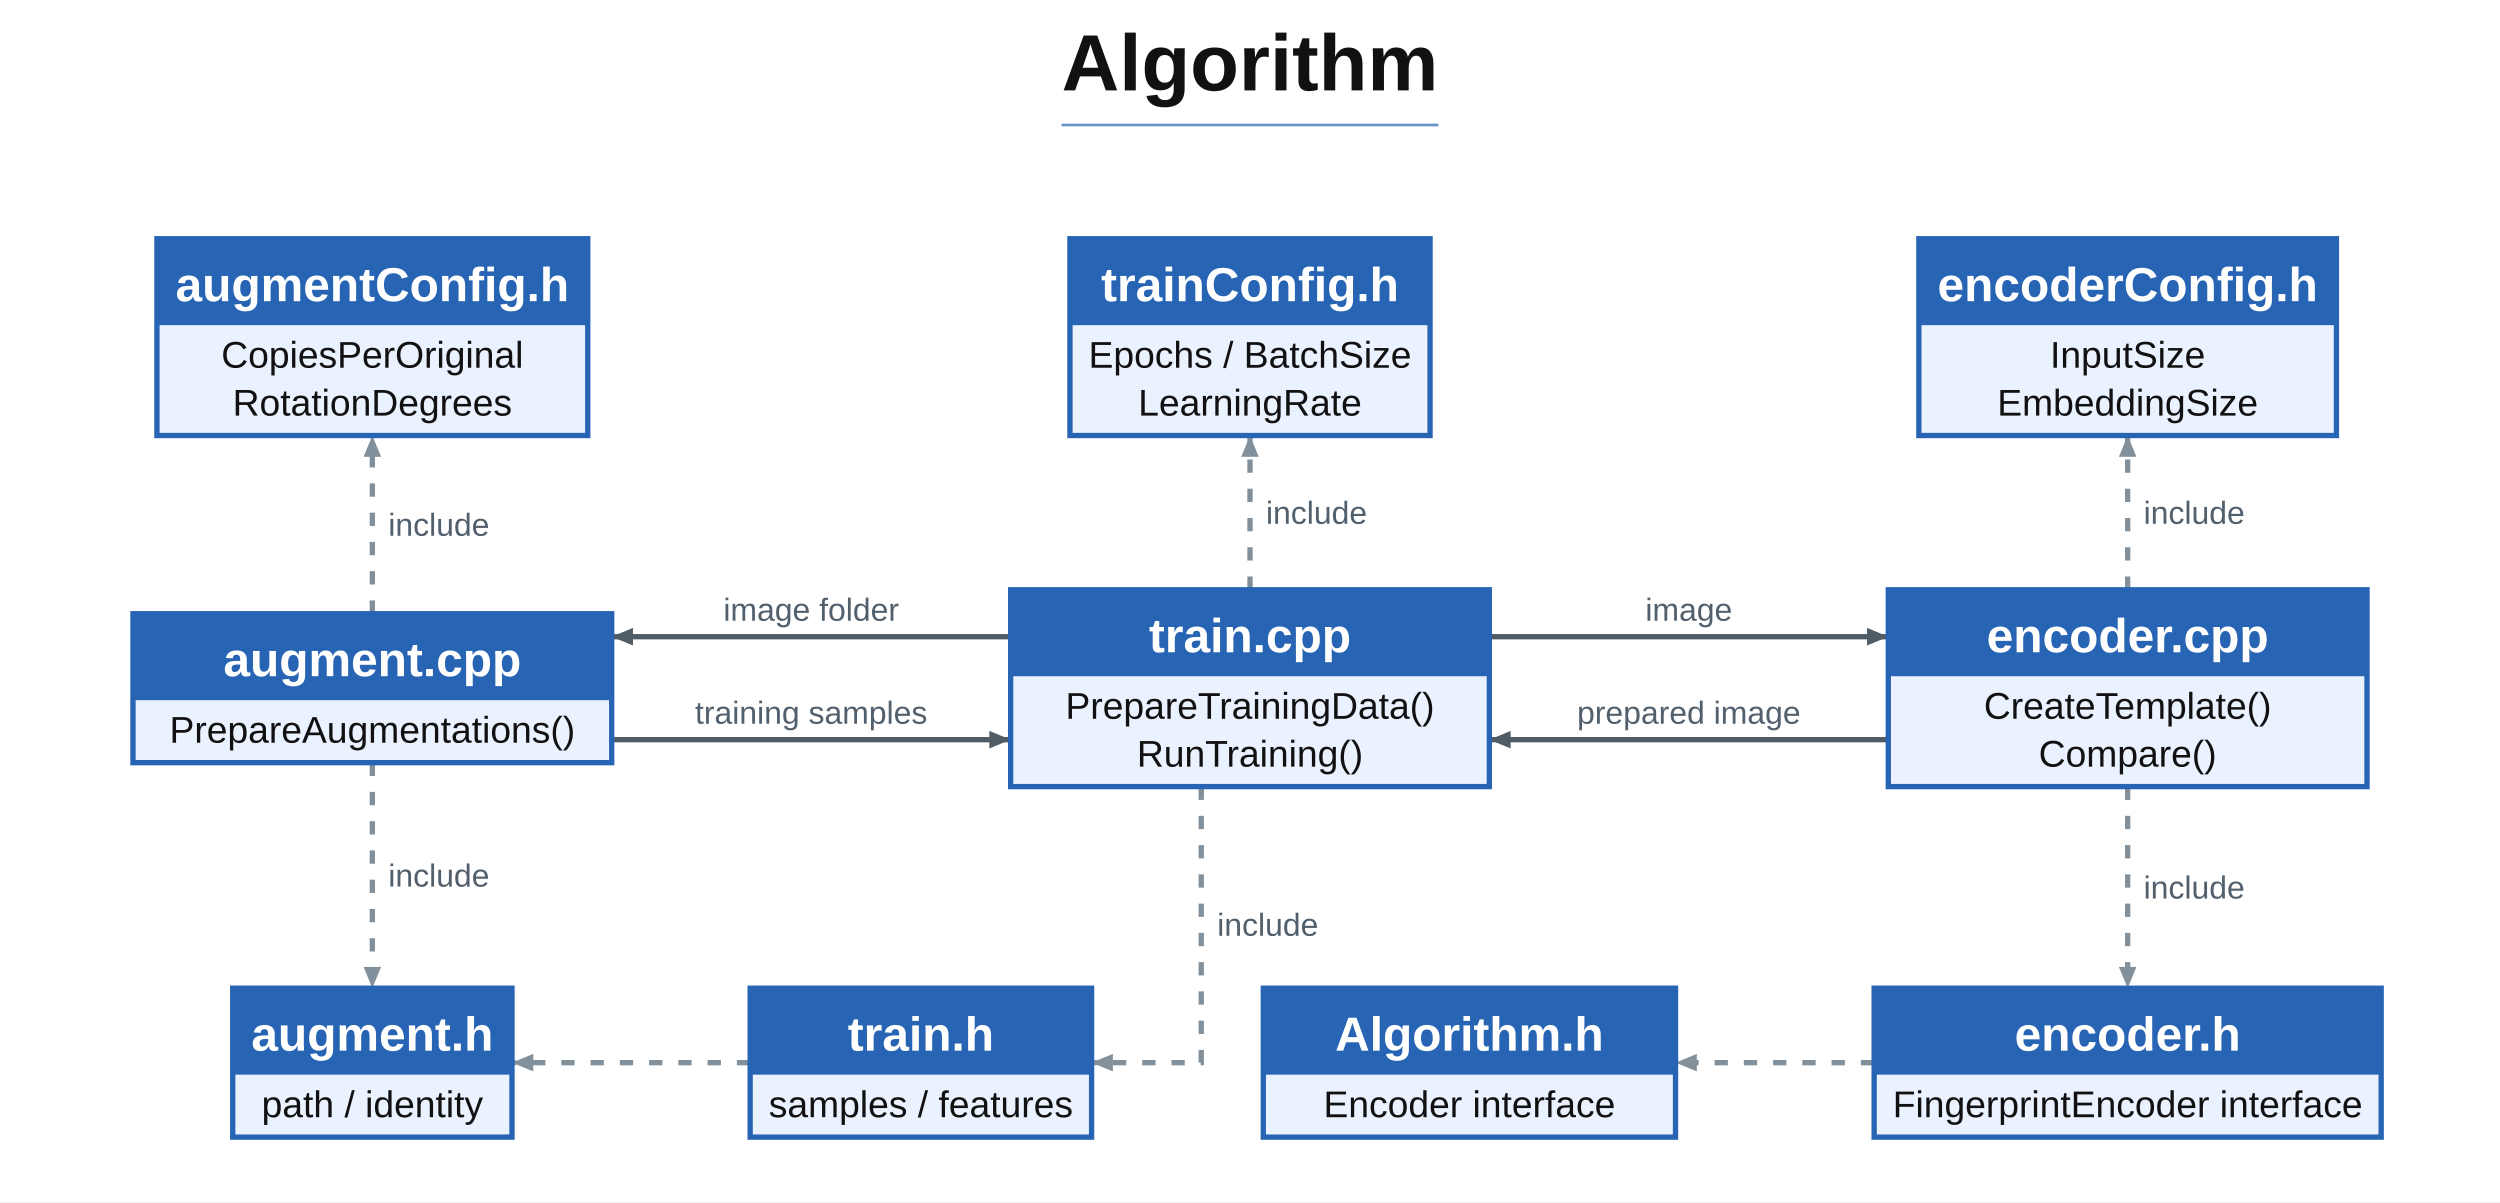
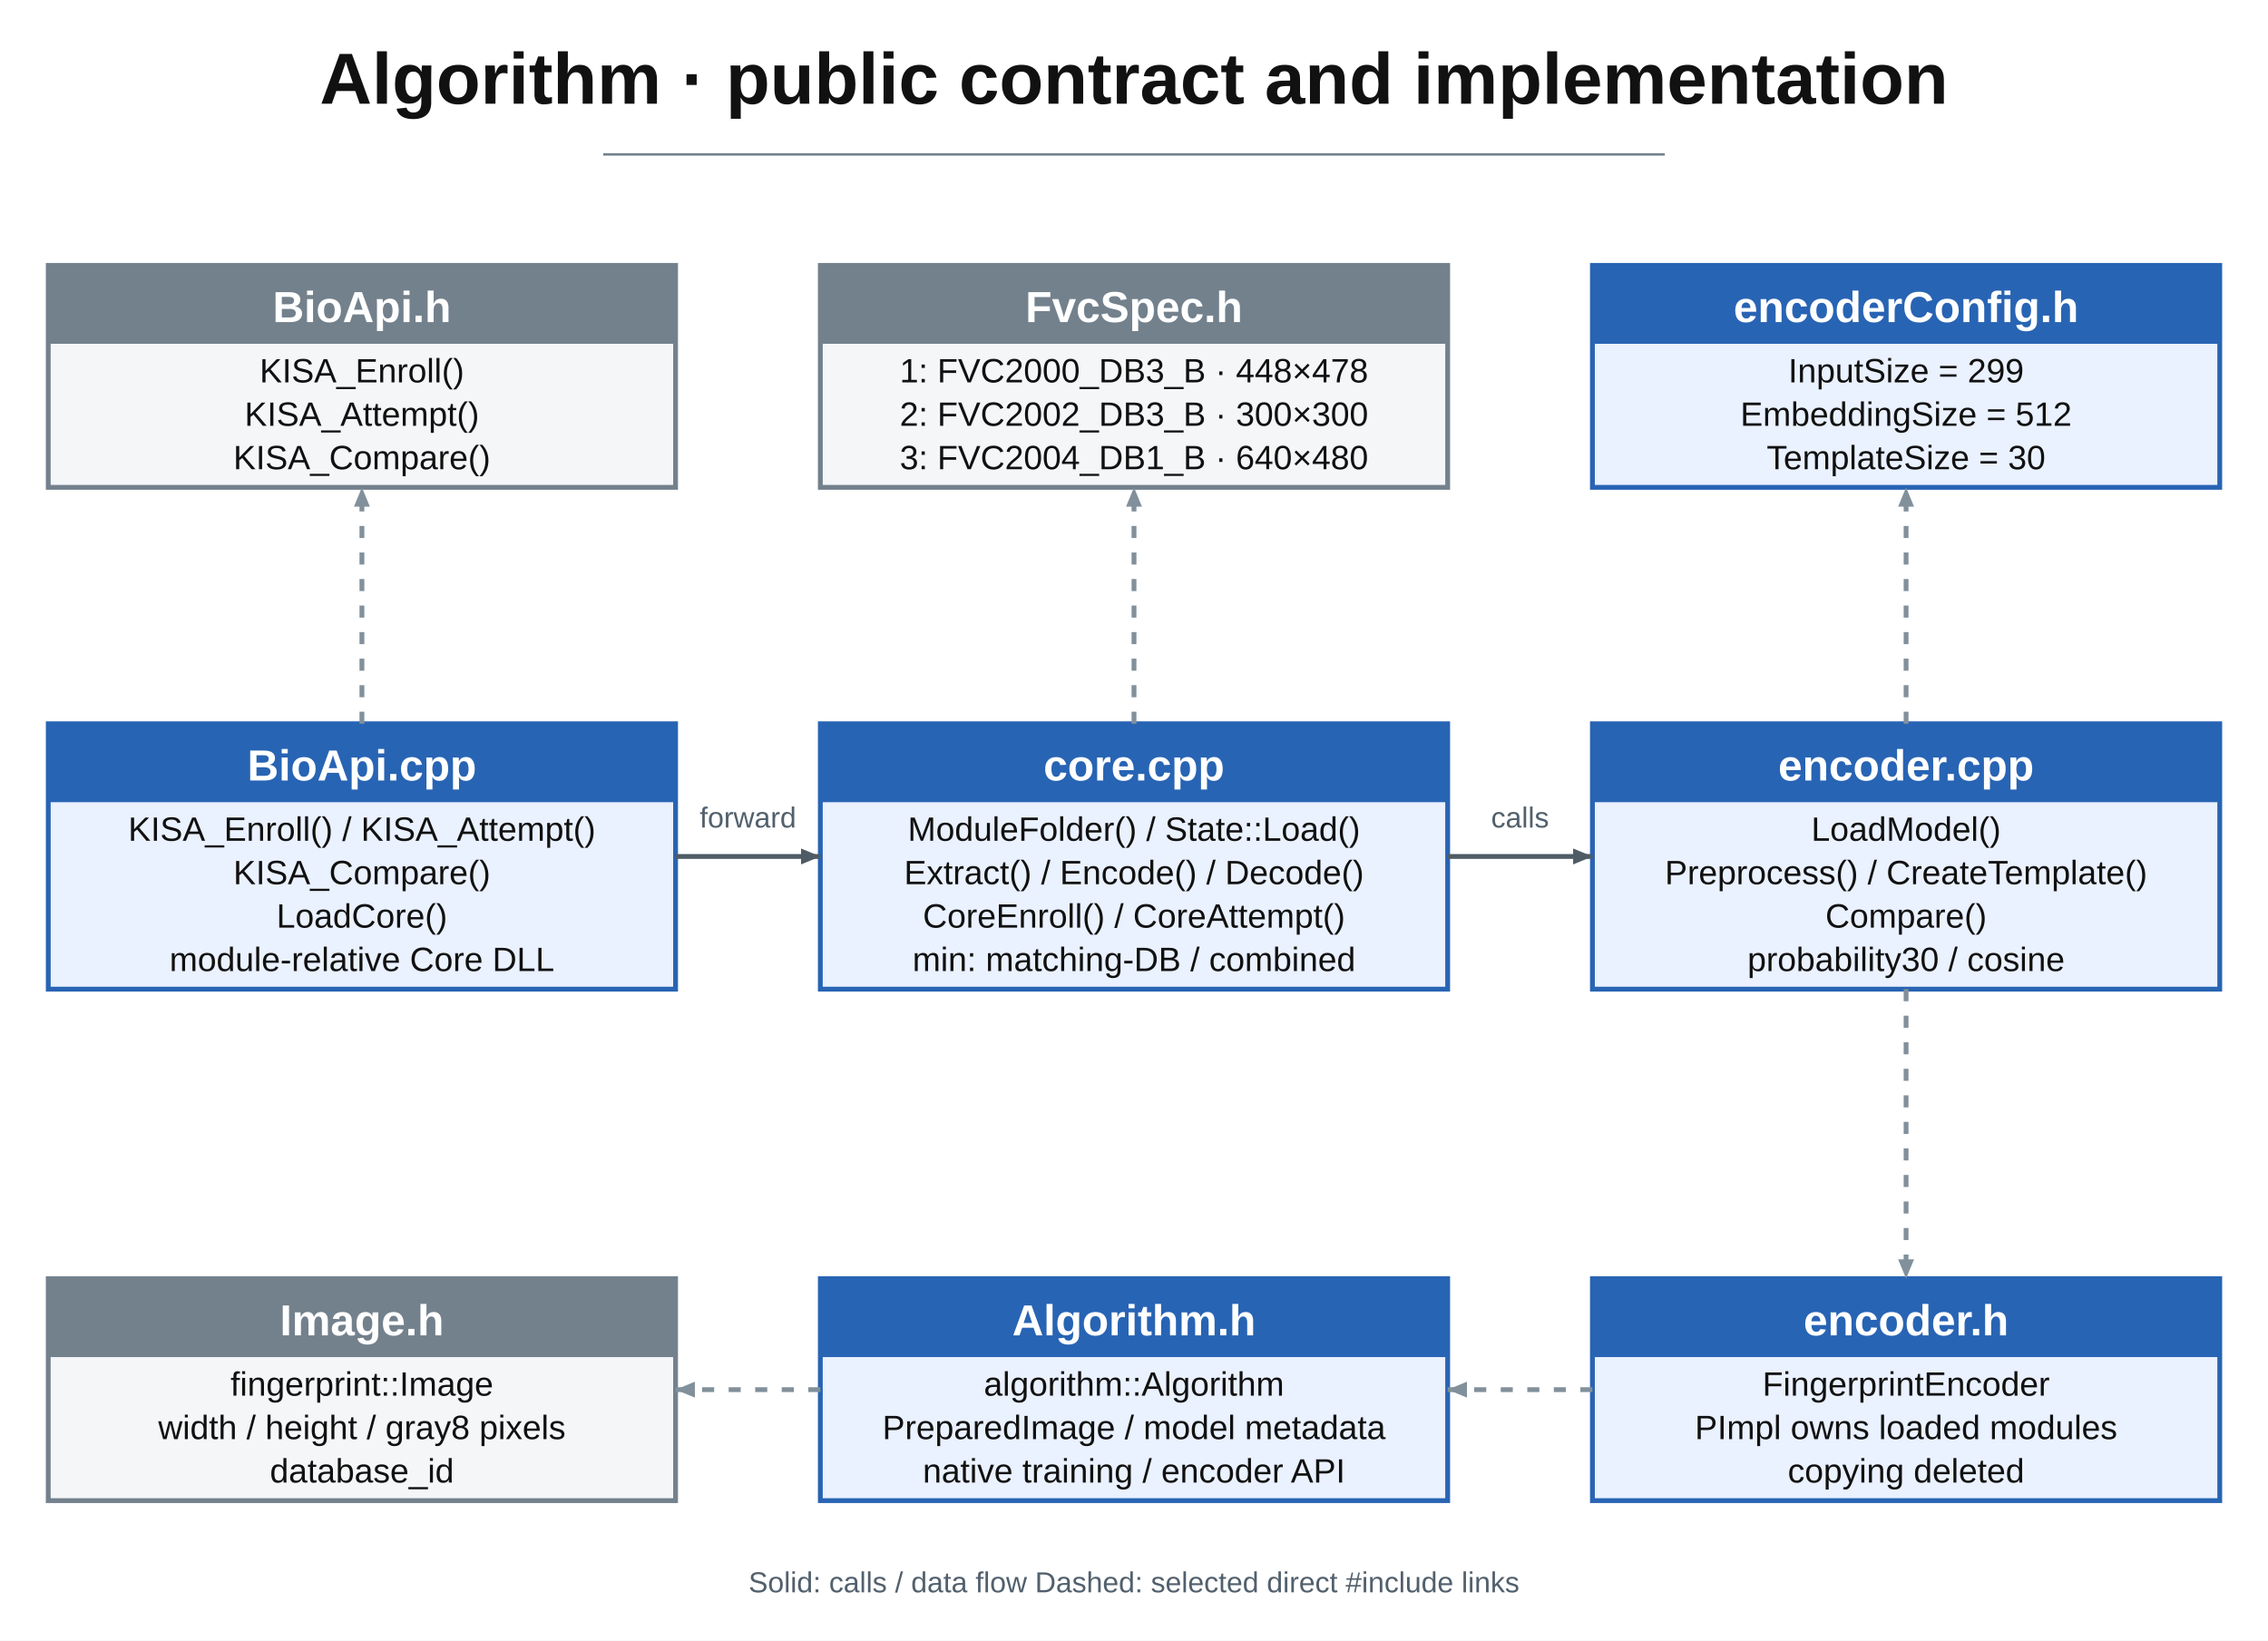
- <svg xmlns="http://www.w3.org/2000/svg" width="297mm" height="142.813mm" viewBox="0 0 940 452" role="img">
-   <rect width="940" height="452" fill="white" />
-   <line data-role="title-rule" x1="399.174" y1="47" x2="540.826" y2="47" stroke="#2864b4" stroke-width="1" opacity="0.7" />
-   <g data-from="augment.cpp" data-to="augmentConfig.h" data-relation="include">
-     <polyline points="140.000,230.760 140.000,163.760" fill="none" stroke="#81909b" stroke-width="2" stroke-dasharray="5 6" />
-     <polygon points="140.0,163.76 143.3,171.76 136.7,171.76" fill="#81909b" />
+ <svg xmlns="http://www.w3.org/2000/svg" width="297mm" height="214.851mm" viewBox="0 0 940 680" role="img">
+   <rect width="940" height="680" fill="white" />
+   <line x1="250" y1="64" x2="690" y2="64" stroke="#73818d" />
+   <g data-node="abi" data-source="src/Public/BioApi.h">
+     <rect x="20" y="110" width="260" height="92" fill="#f4f6f8" stroke="#73818d" stroke-width="2" />
+     <rect x="20" y="110" width="260" height="32.5" fill="#73818d" />
  </g>
-   <g data-from="train.cpp" data-to="trainConfig.h" data-relation="include">
-     <polyline points="470.000,221.760 470.000,163.760" fill="none" stroke="#81909b" stroke-width="2" stroke-dasharray="5 6" />
-     <polygon points="470.0,163.76 473.3,171.76 466.7,171.76" fill="#81909b" />
+   <g data-node="fvc" data-source="src/Public/FvcSpec.h">
+     <rect x="340" y="110" width="260" height="92" fill="#f4f6f8" stroke="#73818d" stroke-width="2" />
+     <rect x="340" y="110" width="260" height="32.5" fill="#73818d" />
  </g>
-   <g data-from="encoder.cpp" data-to="encoderConfig.h" data-relation="include">
-     <polyline points="800.000,221.760 800.000,163.760" fill="none" stroke="#81909b" stroke-width="2" stroke-dasharray="5 6" />
-     <polygon points="800.0,163.76 803.3,171.76 796.7,171.76" fill="#81909b" />
+   <g data-node="config" data-source="src/Algorithm/encoderConfig.h">
+     <rect x="660" y="110" width="260" height="92" fill="#eaf1ff" stroke="#2864b4" stroke-width="2" />
+     <rect x="660" y="110" width="260" height="32.5" fill="#2864b4" />
  </g>
-   <g data-from="train.cpp" data-to="augment.cpp" data-relation="flow">
-     <polyline points="380.000,239.400 230.000,239.400" fill="none" stroke="#4f5b65" stroke-width="2" />
-     <polygon points="230.0,239.4 238.0,236.1 238.0,242.7" fill="#4f5b65" />
+   <g data-node="public" data-source="src/Kisa/BioApi.cpp">
+     <rect x="20" y="300" width="260" height="110" fill="#eaf1ff" stroke="#2864b4" stroke-width="2" />
+     <rect x="20" y="300" width="260" height="32.5" fill="#2864b4" />
  </g>
-   <g data-from="augment.cpp" data-to="train.cpp" data-relation="flow">
-     <polyline points="230.000,278.120 380.000,278.120" fill="none" stroke="#4f5b65" stroke-width="2" />
-     <polygon points="380.0,278.12 372.0,281.42 372.0,274.82" fill="#4f5b65" />
+   <g data-node="core" data-source="src/Kisa/core.cpp">
+     <rect x="340" y="300" width="260" height="110" fill="#eaf1ff" stroke="#2864b4" stroke-width="2" />
+     <rect x="340" y="300" width="260" height="32.5" fill="#2864b4" />
  </g>
-   <g data-from="train.cpp" data-to="encoder.cpp" data-relation="flow">
-     <polyline points="560.000,239.400 710.000,239.400" fill="none" stroke="#4f5b65" stroke-width="2" />
-     <polygon points="710.0,239.4 702.0,242.7 702.0,236.1" fill="#4f5b65" />
+   <g data-node="encoder" data-source="src/Algorithm/encoder.cpp">
+     <rect x="660" y="300" width="260" height="110" fill="#eaf1ff" stroke="#2864b4" stroke-width="2" />
+     <rect x="660" y="300" width="260" height="32.5" fill="#2864b4" />
  </g>
-   <g data-from="encoder.cpp" data-to="train.cpp" data-relation="flow">
-     <polyline points="710.000,278.120 560.000,278.120" fill="none" stroke="#4f5b65" stroke-width="2" />
-     <polygon points="560.0,278.12 568.0,274.82 568.0,281.42" fill="#4f5b65" />
+   <g data-node="image" data-source="src/Public/Image.h">
+     <rect x="20" y="530" width="260" height="92" fill="#f4f6f8" stroke="#73818d" stroke-width="2" />
+     <rect x="20" y="530" width="260" height="32.5" fill="#73818d" />
  </g>
-   <g data-from="augment.cpp" data-to="augment.h" data-relation="include">
-     <polyline points="140.000,286.760 140.000,371.560" fill="none" stroke="#81909b" stroke-width="2" stroke-dasharray="5 6" />
-     <polygon points="140.0,371.56 136.7,363.56 143.3,363.56" fill="#81909b" />
+   <g data-node="api" data-source="src/Algorithm/Algorithm.h">
+     <rect x="340" y="530" width="260" height="92" fill="#eaf1ff" stroke="#2864b4" stroke-width="2" />
+     <rect x="340" y="530" width="260" height="32.5" fill="#2864b4" />
  </g>
-   <g data-from="train.cpp" data-to="train.h" data-relation="include">
-     <polyline points="451.667,295.760 451.667,399.560 410.443,399.560" fill="none" stroke="#81909b" stroke-width="2" stroke-dasharray="5 6" />
-     <polygon points="410.443,399.56 418.443,396.26 418.443,402.86" fill="#81909b" />
+   <g data-node="encoderh" data-source="src/Algorithm/encoder.h">
+     <rect x="660" y="530" width="260" height="92" fill="#eaf1ff" stroke="#2864b4" stroke-width="2" />
+     <rect x="660" y="530" width="260" height="32.5" fill="#2864b4" />
  </g>
-   <g data-from="encoder.cpp" data-to="encoder.h" data-relation="include">
-     <polyline points="800.000,295.760 800.000,371.560" fill="none" stroke="#81909b" stroke-width="2" stroke-dasharray="5 6" />
-     <polygon points="800.0,371.56 796.7,363.56 803.3,363.56" fill="#81909b" />
+   <g data-from="public" data-to="abi" data-relation="include">
+     <polyline points="150.0,300 150.0,202" fill="none" stroke="#81909b" stroke-width="2" stroke-dasharray="5 6" />
+     <polygon points="150.0,202 153.3,210.0 146.7,210.0" fill="#81909b" />
  </g>
-   <g data-from="encoder.h" data-to="Algorithm.h" data-relation="include">
-     <polyline points="704.678,399.560 630.000,399.560" fill="none" stroke="#81909b" stroke-width="2" stroke-dasharray="5 6" />
-     <polygon points="630.0,399.56 638.0,396.26 638.0,402.86" fill="#81909b" />
+   <g data-from="core" data-to="fvc" data-relation="include">
+     <polyline points="470.0,300 470.0,202" fill="none" stroke="#81909b" stroke-width="2" stroke-dasharray="5 6" />
+     <polygon points="470.0,202 473.3,210.0 466.7,210.0" fill="#81909b" />
  </g>
-   <g data-from="train.h" data-to="augment.h" data-relation="include">
-     <polyline points="282.057,399.560 192.504,399.560" fill="none" stroke="#81909b" stroke-width="2" stroke-dasharray="5 6" />
-     <polygon points="192.504,399.56 200.504,396.26 200.504,402.86" fill="#81909b" />
+   <g data-from="encoder" data-to="config" data-relation="include">
+     <polyline points="790.0,300 790.0,202" fill="none" stroke="#81909b" stroke-width="2" stroke-dasharray="5 6" />
+     <polygon points="790.0,202 793.3,210.0 786.7,210.0" fill="#81909b" />
  </g>
-   <g data-file="augmentConfig.h" data-node="file" data-part="Algorithm" data-source="src/Algorithm/augmentConfig.h">
-     <rect x="59.004" y="89.76" width="161.992" height="74" fill="#eaf1ff" stroke="#2864b4" stroke-width="2" />
-     <rect data-role="filename-header" x="59.004" y="89.76" width="161.992" height="32.5" fill="#2864b4" />
-     <text x="140.000" y="113.260" font-family="Arial" font-size="18" font-weight="700" text-anchor="middle" fill="#ffffff">augmentConfig.h</text>
-     <text x="140.000" y="138.260" font-family="Arial" font-size="14" font-weight="400" text-anchor="middle" fill="#111111">CopiesPerOriginal</text>
-     <text x="140.000" y="156.260" font-family="Arial" font-size="14" font-weight="400" text-anchor="middle" fill="#111111">RotationDegrees</text>
+   <g data-from="public" data-to="core" data-relation="flow">
+     <polyline points="280,355.0 340,355.0" fill="none" stroke="#4f5b65" stroke-width="2" />
+     <polygon points="340,355.0 332.0,358.3 332.0,351.7" fill="#4f5b65" />
  </g>
-   <g data-file="trainConfig.h" data-node="file" data-part="Algorithm" data-source="src/Algorithm/trainConfig.h">
-     <rect x="402.299" y="89.76" width="135.402" height="74" fill="#eaf1ff" stroke="#2864b4" stroke-width="2" />
-     <rect data-role="filename-header" x="402.299" y="89.76" width="135.402" height="32.5" fill="#2864b4" />
-     <text x="470.000" y="113.260" font-family="Arial" font-size="18" font-weight="700" text-anchor="middle" fill="#ffffff">trainConfig.h</text>
-     <text x="470.000" y="138.260" font-family="Arial" font-size="14" font-weight="400" text-anchor="middle" fill="#111111">Epochs / BatchSize</text>
-     <text x="470.000" y="156.260" font-family="Arial" font-size="14" font-weight="400" text-anchor="middle" fill="#111111">LearningRate</text>
+   <g data-from="core" data-to="encoder" data-relation="flow">
+     <polyline points="600,355.0 660,355.0" fill="none" stroke="#4f5b65" stroke-width="2" />
+     <polygon points="660,355.0 652.0,358.3 652.0,351.7" fill="#4f5b65" />
  </g>
-   <g data-file="encoderConfig.h" data-node="file" data-part="Algorithm" data-source="src/Algorithm/encoderConfig.h">
-     <rect x="721.496" y="89.76" width="157.008" height="74" fill="#eaf1ff" stroke="#2864b4" stroke-width="2" />
-     <rect data-role="filename-header" x="721.496" y="89.76" width="157.008" height="32.5" fill="#2864b4" />
-     <text x="800.000" y="113.260" font-family="Arial" font-size="18" font-weight="700" text-anchor="middle" fill="#ffffff">encoderConfig.h</text>
-     <text x="800.000" y="138.260" font-family="Arial" font-size="14" font-weight="400" text-anchor="middle" fill="#111111">InputSize</text>
-     <text x="800.000" y="156.260" font-family="Arial" font-size="14" font-weight="400" text-anchor="middle" fill="#111111">EmbeddingSize</text>
+   <g data-from="encoder" data-to="encoderh" data-relation="include">
+     <polyline points="790.0,410 790.0,530" fill="none" stroke="#81909b" stroke-width="2" stroke-dasharray="5 6" />
+     <polygon points="790.0,530 786.7,522.0 793.3,522.0" fill="#81909b" />
  </g>
-   <g data-file="augment.cpp" data-node="file" data-part="Algorithm" data-source="src/Algorithm/augment.cpp">
-     <rect x="50.0" y="230.76" width="180" height="56" fill="#eaf1ff" stroke="#2864b4" stroke-width="2" />
-     <rect data-role="filename-header" x="50.0" y="230.76" width="180" height="32.5" fill="#2864b4" />
-     <text x="140.000" y="254.260" font-family="Arial" font-size="18" font-weight="700" text-anchor="middle" fill="#ffffff">augment.cpp</text>
-     <text x="140.000" y="279.260" font-family="Arial" font-size="14" font-weight="400" text-anchor="middle" fill="#111111">PrepareAugmentations()</text>
+   <g data-from="encoderh" data-to="api" data-relation="include">
+     <polyline points="660,576.0 600,576.0" fill="none" stroke="#81909b" stroke-width="2" stroke-dasharray="5 6" />
+     <polygon points="600,576.0 608.0,572.7 608.0,579.3" fill="#81909b" />
  </g>
-   <g data-file="train.cpp" data-node="file" data-part="Algorithm" data-source="src/Algorithm/train.cpp">
-     <rect x="380.0" y="221.76" width="180" height="74" fill="#eaf1ff" stroke="#2864b4" stroke-width="2" />
-     <rect data-role="filename-header" x="380.0" y="221.76" width="180" height="32.5" fill="#2864b4" />
-     <text x="470.000" y="245.260" font-family="Arial" font-size="18" font-weight="700" text-anchor="middle" fill="#ffffff">train.cpp</text>
-     <text x="470.000" y="270.260" font-family="Arial" font-size="14" font-weight="400" text-anchor="middle" fill="#111111">PrepareTrainingData()</text>
-     <text x="470.000" y="288.260" font-family="Arial" font-size="14" font-weight="400" text-anchor="middle" fill="#111111">RunTraining()</text>
+   <g data-from="api" data-to="image" data-relation="include">
+     <polyline points="340,576.0 280,576.0" fill="none" stroke="#81909b" stroke-width="2" stroke-dasharray="5 6" />
+     <polygon points="280,576.0 288.0,572.7 288.0,579.3" fill="#81909b" />
  </g>
-   <g data-file="encoder.cpp" data-node="file" data-part="Algorithm" data-source="src/Algorithm/encoder.cpp">
-     <rect x="710.0" y="221.76" width="180" height="74" fill="#eaf1ff" stroke="#2864b4" stroke-width="2" />
-     <rect data-role="filename-header" x="710.0" y="221.76" width="180" height="32.5" fill="#2864b4" />
-     <text x="800.000" y="245.260" font-family="Arial" font-size="18" font-weight="700" text-anchor="middle" fill="#ffffff">encoder.cpp</text>
-     <text x="800.000" y="270.260" font-family="Arial" font-size="14" font-weight="400" text-anchor="middle" fill="#111111">CreateTemplate()</text>
-     <text x="800.000" y="288.260" font-family="Arial" font-size="14" font-weight="400" text-anchor="middle" fill="#111111">Compare()</text>
-   </g>
-   <g data-file="augment.h" data-node="file" data-part="Algorithm" data-source="src/Algorithm/augment.h">
-     <rect x="87.496" y="371.56" width="105.008" height="56" fill="#eaf1ff" stroke="#2864b4" stroke-width="2" />
-     <rect data-role="filename-header" x="87.496" y="371.56" width="105.008" height="32.5" fill="#2864b4" />
-     <text x="140.000" y="395.060" font-family="Arial" font-size="18" font-weight="700" text-anchor="middle" fill="#ffffff">augment.h</text>
-     <text x="140.000" y="420.060" font-family="Arial" font-size="14" font-weight="400" text-anchor="middle" fill="#111111">path / identity</text>
-   </g>
-   <g data-file="train.h" data-node="file" data-part="Algorithm" data-source="src/Algorithm/train.h">
-     <rect x="282.057" y="371.56" width="128.387" height="56" fill="#eaf1ff" stroke="#2864b4" stroke-width="2" />
-     <rect data-role="filename-header" x="282.057" y="371.56" width="128.387" height="32.5" fill="#2864b4" />
-     <text x="346.250" y="395.060" font-family="Arial" font-size="18" font-weight="700" text-anchor="middle" fill="#ffffff">train.h</text>
-     <text x="346.250" y="420.060" font-family="Arial" font-size="14" font-weight="400" text-anchor="middle" fill="#111111">samples / features</text>
-   </g>
-   <g data-file="Algorithm.h" data-node="file" data-part="Algorithm" data-source="src/Algorithm/Algorithm.h">
-     <rect x="475.0" y="371.56" width="155" height="56" fill="#eaf1ff" stroke="#2864b4" stroke-width="2" />
-     <rect data-role="filename-header" x="475.0" y="371.56" width="155" height="32.5" fill="#2864b4" />
-     <text x="552.500" y="395.060" font-family="Arial" font-size="18" font-weight="700" text-anchor="middle" fill="#ffffff">Algorithm.h</text>
-     <text x="552.500" y="420.060" font-family="Arial" font-size="14" font-weight="400" text-anchor="middle" fill="#111111">Encoder interface</text>
-   </g>
-   <g data-file="encoder.h" data-node="file" data-part="Algorithm" data-source="src/Algorithm/encoder.h">
-     <rect x="704.678" y="371.56" width="190.645" height="56" fill="#eaf1ff" stroke="#2864b4" stroke-width="2" />
-     <rect data-role="filename-header" x="704.678" y="371.56" width="190.645" height="32.5" fill="#2864b4" />
-     <text x="800.000" y="395.060" font-family="Arial" font-size="18" font-weight="700" text-anchor="middle" fill="#ffffff">encoder.h</text>
-     <text x="800.000" y="420.060" font-family="Arial" font-size="14" font-weight="400" text-anchor="middle" fill="#111111">FingerprintEncoder interface</text>
-   </g>
-   <text x="470.000" y="34.000" font-family="Arial" font-size="30" font-weight="700" text-anchor="middle" fill="#111111">Algorithm</text>
-   <text data-role="edge-label" data-placement="right" data-from="augment.cpp" data-to="augmentConfig.h" data-segment="140.00000,230.76000 140.00000,163.76000" x="146.000" y="201.460" font-family="Arial" font-size="12" font-weight="400" text-anchor="start" fill="#52606d">include</text>
-   <text data-role="edge-label" data-placement="right" data-from="train.cpp" data-to="trainConfig.h" data-segment="470.00000,221.76000 470.00000,163.76000" x="476.000" y="196.960" font-family="Arial" font-size="12" font-weight="400" text-anchor="start" fill="#52606d">include</text>
-   <text data-role="edge-label" data-placement="right" data-from="encoder.cpp" data-to="encoderConfig.h" data-segment="800.00000,221.76000 800.00000,163.76000" x="806.000" y="196.960" font-family="Arial" font-size="12" font-weight="400" text-anchor="start" fill="#52606d">include</text>
-   <text data-role="edge-label" data-placement="above" data-from="train.cpp" data-to="augment.cpp" data-segment="380.00000,239.40000 230.00000,239.40000" x="305.000" y="233.400" font-family="Arial" font-size="12" font-weight="400" text-anchor="middle" fill="#52606d">image folder</text>
-   <text data-role="edge-label" data-placement="above" data-from="augment.cpp" data-to="train.cpp" data-segment="230.00000,278.12000 380.00000,278.12000" x="305.000" y="272.120" font-family="Arial" font-size="12" font-weight="400" text-anchor="middle" fill="#52606d">training samples</text>
-   <text data-role="edge-label" data-placement="above" data-from="train.cpp" data-to="encoder.cpp" data-segment="560.00000,239.40000 710.00000,239.40000" x="635.000" y="233.400" font-family="Arial" font-size="12" font-weight="400" text-anchor="middle" fill="#52606d">image</text>
-   <text data-role="edge-label" data-placement="above" data-from="encoder.cpp" data-to="train.cpp" data-segment="710.00000,278.12000 560.00000,278.12000" x="635.000" y="272.120" font-family="Arial" font-size="12" font-weight="400" text-anchor="middle" fill="#52606d">prepared image</text>
-   <text data-role="edge-label" data-placement="right" data-from="augment.cpp" data-to="augment.h" data-segment="140.00000,286.76000 140.00000,371.56000" x="146.000" y="333.360" font-family="Arial" font-size="12" font-weight="400" text-anchor="start" fill="#52606d">include</text>
-   <text data-role="edge-label" data-placement="right" data-from="train.cpp" data-to="train.h" data-segment="451.66667,295.76000 451.66667,399.56000" x="457.667" y="351.860" font-family="Arial" font-size="12" font-weight="400" text-anchor="start" fill="#52606d">include</text>
-   <text data-role="edge-label" data-placement="right" data-from="encoder.cpp" data-to="encoder.h" data-segment="800.00000,295.76000 800.00000,371.56000" x="806.000" y="337.860" font-family="Arial" font-size="12" font-weight="400" text-anchor="start" fill="#52606d">include</text>
+   <text x="470" y="43" font-family="Arial" font-size="30" font-weight="700" text-anchor="middle" fill="#111111">Algorithm · public contract and implementation</text>
+   <text x="150.0" y="133.5" font-family="Arial" font-size="18" font-weight="700" text-anchor="middle" fill="#ffffff">BioApi.h</text>
+   <text x="150.0" y="158.5" font-family="Arial" font-size="14" font-weight="400" text-anchor="middle" fill="#111111">KISA_Enroll()</text>
+   <text x="150.0" y="176.5" font-family="Arial" font-size="14" font-weight="400" text-anchor="middle" fill="#111111">KISA_Attempt()</text>
+   <text x="150.0" y="194.5" font-family="Arial" font-size="14" font-weight="400" text-anchor="middle" fill="#111111">KISA_Compare()</text>
+   <text x="470.0" y="133.5" font-family="Arial" font-size="18" font-weight="700" text-anchor="middle" fill="#ffffff">FvcSpec.h</text>
+   <text x="470.0" y="158.5" font-family="Arial" font-size="14" font-weight="400" text-anchor="middle" fill="#111111">1: FVC2000_DB3_B · 448×478</text>
+   <text x="470.0" y="176.5" font-family="Arial" font-size="14" font-weight="400" text-anchor="middle" fill="#111111">2: FVC2002_DB3_B · 300×300</text>
+   <text x="470.0" y="194.5" font-family="Arial" font-size="14" font-weight="400" text-anchor="middle" fill="#111111">3: FVC2004_DB1_B · 640×480</text>
+   <text x="790.0" y="133.5" font-family="Arial" font-size="18" font-weight="700" text-anchor="middle" fill="#ffffff">encoderConfig.h</text>
+   <text x="790.0" y="158.5" font-family="Arial" font-size="14" font-weight="400" text-anchor="middle" fill="#111111">InputSize = 299</text>
+   <text x="790.0" y="176.5" font-family="Arial" font-size="14" font-weight="400" text-anchor="middle" fill="#111111">EmbeddingSize = 512</text>
+   <text x="790.0" y="194.5" font-family="Arial" font-size="14" font-weight="400" text-anchor="middle" fill="#111111">TemplateSize = 30</text>
+   <text x="150.0" y="323.5" font-family="Arial" font-size="18" font-weight="700" text-anchor="middle" fill="#ffffff">BioApi.cpp</text>
+   <text x="150.0" y="348.5" font-family="Arial" font-size="14" font-weight="400" text-anchor="middle" fill="#111111">KISA_Enroll() / KISA_Attempt()</text>
+   <text x="150.0" y="366.5" font-family="Arial" font-size="14" font-weight="400" text-anchor="middle" fill="#111111">KISA_Compare()</text>
+   <text x="150.0" y="384.5" font-family="Arial" font-size="14" font-weight="400" text-anchor="middle" fill="#111111">LoadCore()</text>
+   <text x="150.0" y="402.5" font-family="Arial" font-size="14" font-weight="400" text-anchor="middle" fill="#111111">module-relative Core DLL</text>
+   <text x="470.0" y="323.5" font-family="Arial" font-size="18" font-weight="700" text-anchor="middle" fill="#ffffff">core.cpp</text>
+   <text x="470.0" y="348.5" font-family="Arial" font-size="14" font-weight="400" text-anchor="middle" fill="#111111">ModuleFolder() / State::Load()</text>
+   <text x="470.0" y="366.5" font-family="Arial" font-size="14" font-weight="400" text-anchor="middle" fill="#111111">Extract() / Encode() / Decode()</text>
+   <text x="470.0" y="384.5" font-family="Arial" font-size="14" font-weight="400" text-anchor="middle" fill="#111111">CoreEnroll() / CoreAttempt()</text>
+   <text x="470.0" y="402.5" font-family="Arial" font-size="14" font-weight="400" text-anchor="middle" fill="#111111">min: matching-DB / combined</text>
+   <text x="790.0" y="323.5" font-family="Arial" font-size="18" font-weight="700" text-anchor="middle" fill="#ffffff">encoder.cpp</text>
+   <text x="790.0" y="348.5" font-family="Arial" font-size="14" font-weight="400" text-anchor="middle" fill="#111111">LoadModel()</text>
+   <text x="790.0" y="366.5" font-family="Arial" font-size="14" font-weight="400" text-anchor="middle" fill="#111111">Preprocess() / CreateTemplate()</text>
+   <text x="790.0" y="384.5" font-family="Arial" font-size="14" font-weight="400" text-anchor="middle" fill="#111111">Compare()</text>
+   <text x="790.0" y="402.5" font-family="Arial" font-size="14" font-weight="400" text-anchor="middle" fill="#111111">probability30 / cosine</text>
+   <text x="150.0" y="553.5" font-family="Arial" font-size="18" font-weight="700" text-anchor="middle" fill="#ffffff">Image.h</text>
+   <text x="150.0" y="578.5" font-family="Arial" font-size="14" font-weight="400" text-anchor="middle" fill="#111111">fingerprint::Image</text>
+   <text x="150.0" y="596.5" font-family="Arial" font-size="14" font-weight="400" text-anchor="middle" fill="#111111">width / height / gray8 pixels</text>
+   <text x="150.0" y="614.5" font-family="Arial" font-size="14" font-weight="400" text-anchor="middle" fill="#111111">database_id</text>
+   <text x="470.0" y="553.5" font-family="Arial" font-size="18" font-weight="700" text-anchor="middle" fill="#ffffff">Algorithm.h</text>
+   <text x="470.0" y="578.5" font-family="Arial" font-size="14" font-weight="400" text-anchor="middle" fill="#111111">algorithm::Algorithm</text>
+   <text x="470.0" y="596.5" font-family="Arial" font-size="14" font-weight="400" text-anchor="middle" fill="#111111">PreparedImage / model metadata</text>
+   <text x="470.0" y="614.5" font-family="Arial" font-size="14" font-weight="400" text-anchor="middle" fill="#111111">native training / encoder API</text>
+   <text x="790.0" y="553.5" font-family="Arial" font-size="18" font-weight="700" text-anchor="middle" fill="#ffffff">encoder.h</text>
+   <text x="790.0" y="578.5" font-family="Arial" font-size="14" font-weight="400" text-anchor="middle" fill="#111111">FingerprintEncoder</text>
+   <text x="790.0" y="596.5" font-family="Arial" font-size="14" font-weight="400" text-anchor="middle" fill="#111111">PImpl owns loaded modules</text>
+   <text x="790.0" y="614.5" font-family="Arial" font-size="14" font-weight="400" text-anchor="middle" fill="#111111">copying deleted</text>
+   <text x="310" y="343" font-family="Arial" font-size="12" font-weight="400" text-anchor="middle" fill="#52606d">forward</text>
+   <text x="630" y="343" font-family="Arial" font-size="12" font-weight="400" text-anchor="middle" fill="#52606d">calls</text>
+   <text x="470" y="660" font-family="Arial" font-size="12" font-weight="400" text-anchor="middle" fill="#52606d">Solid: calls / data flow     Dashed: selected direct #include links</text>
</svg>
